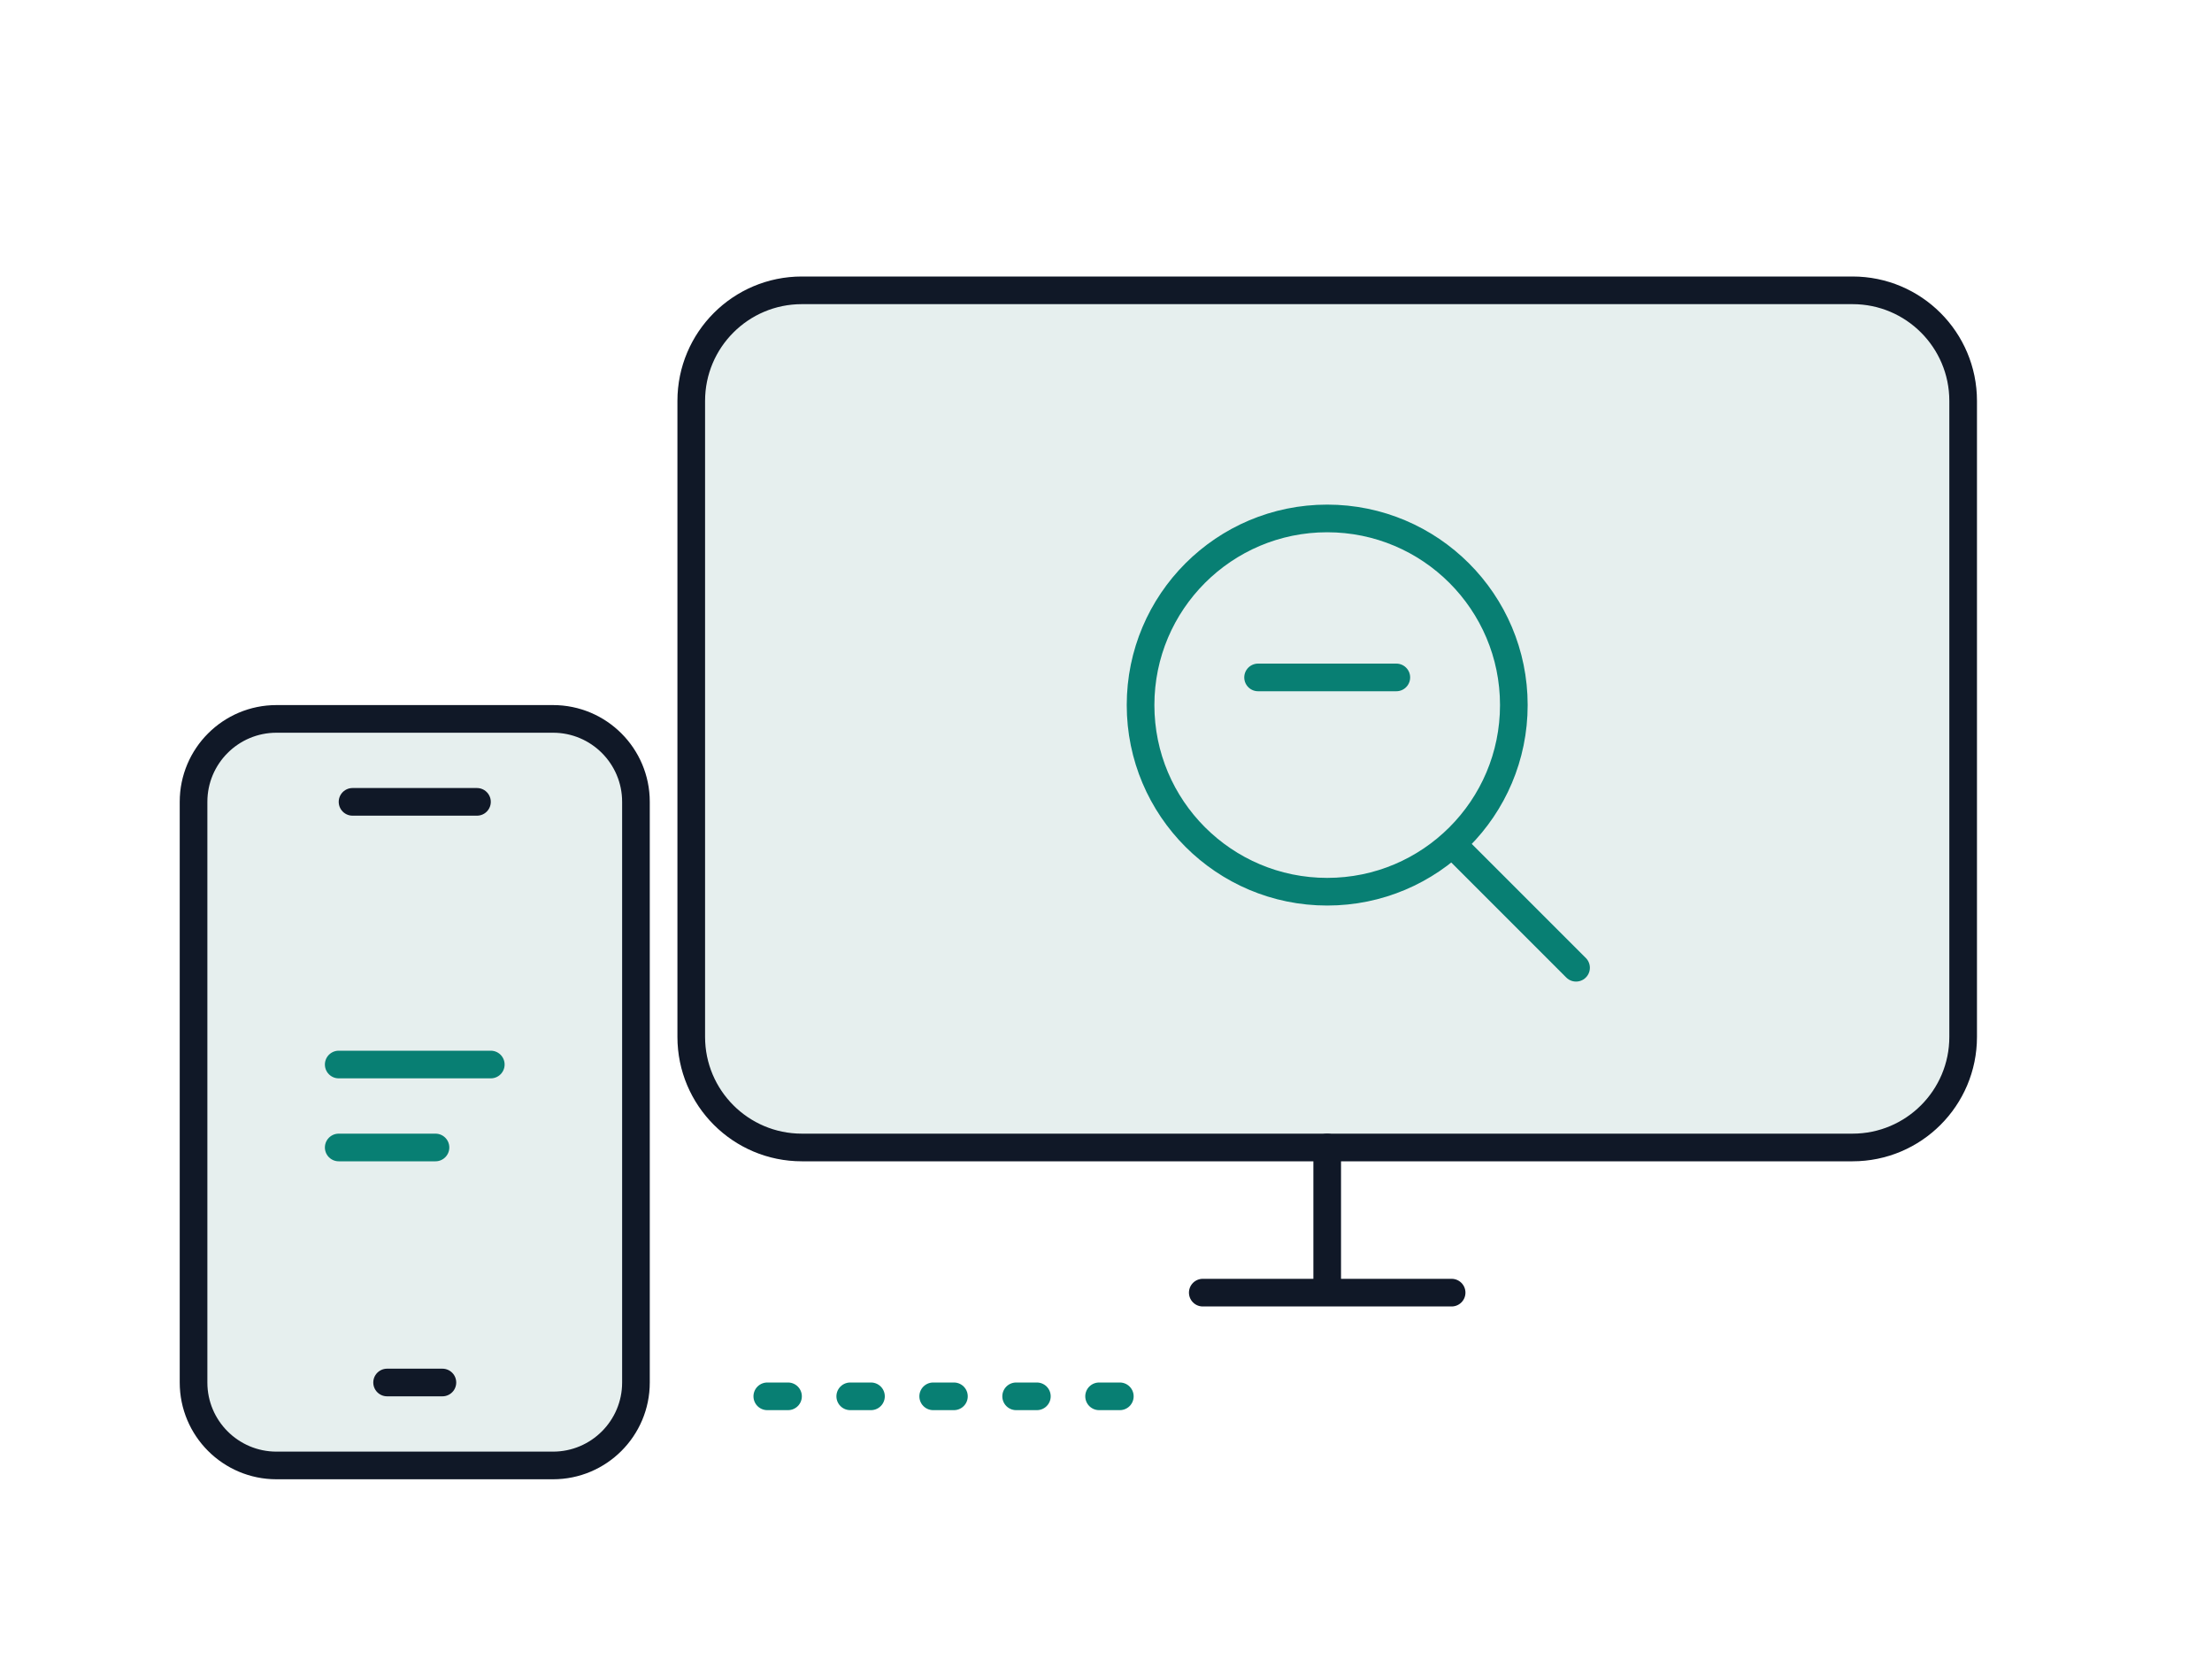
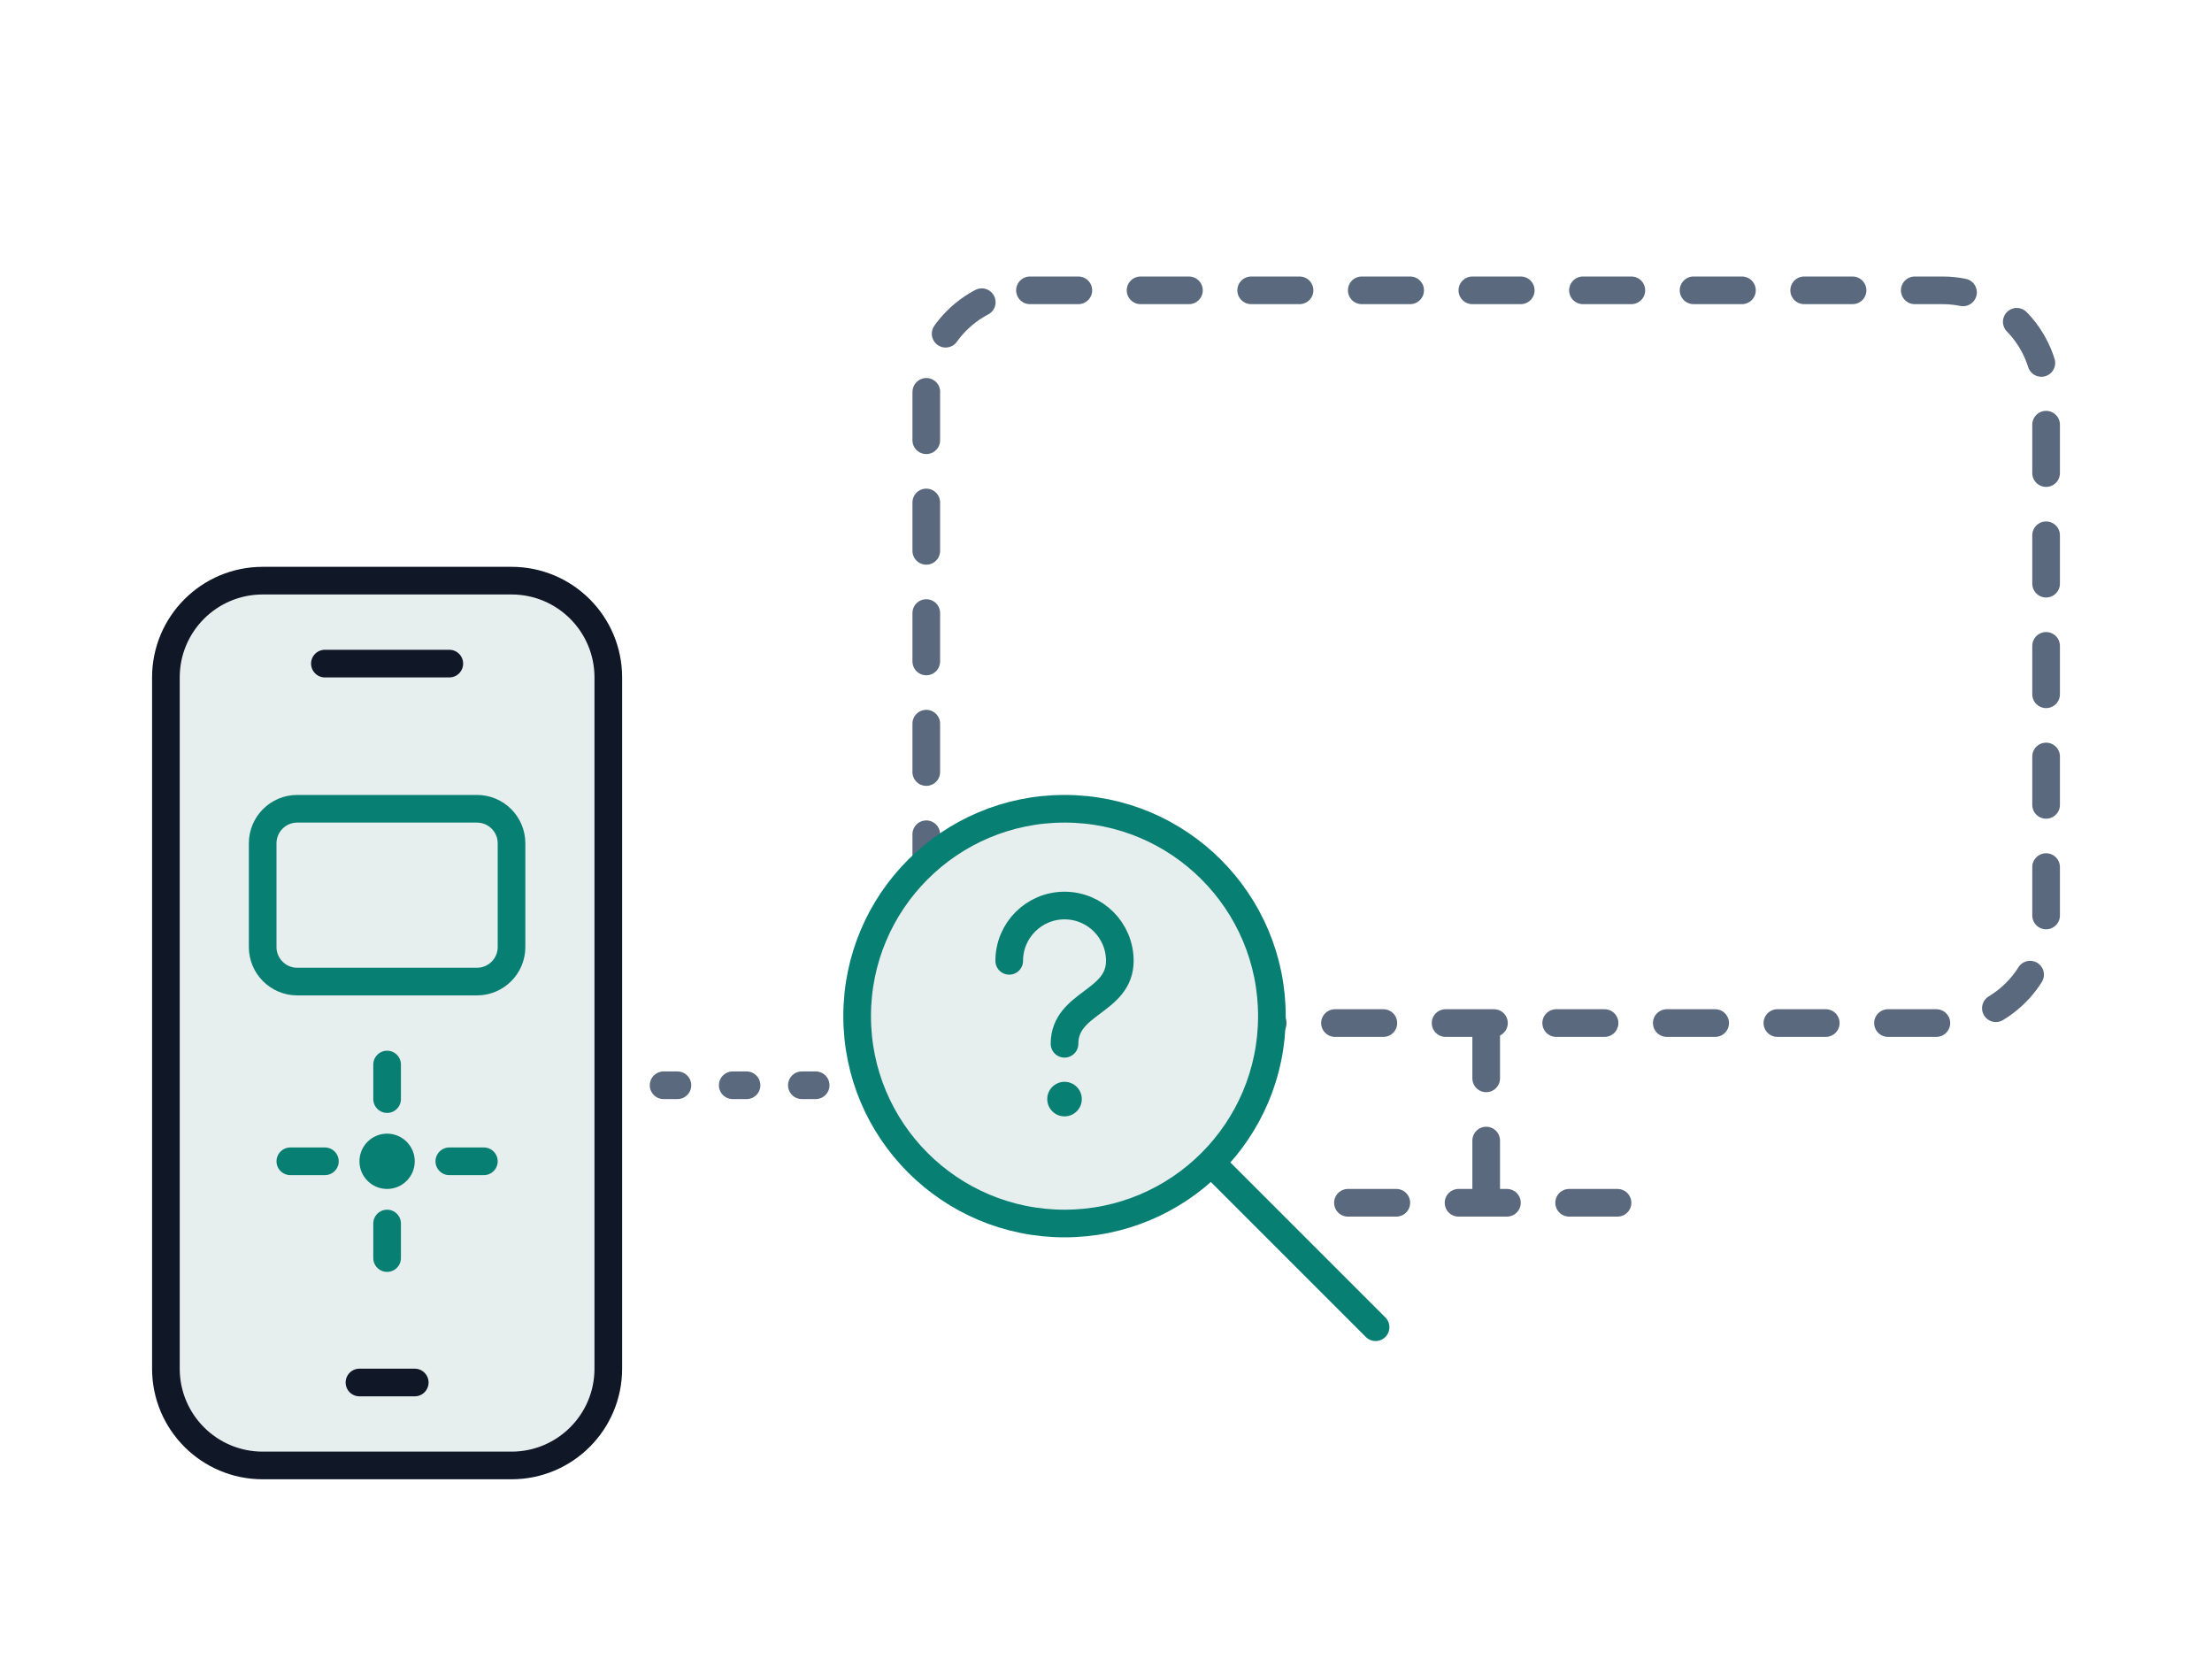
<svg xmlns="http://www.w3.org/2000/svg" width="320" height="240" viewBox="0 0 320 240">
+   <g fill="none" stroke="#5A697D" stroke-width="4" stroke-linecap="round" stroke-linejoin="round" stroke-dasharray="7 9">
+     <rect x="134" y="42" width="162" height="106" rx="15" fill="none" />
+     <path d="M215 149v25m-20 0h40" />
+   </g>
  <g fill="none" stroke="#101827" stroke-width="4" stroke-linecap="round" stroke-linejoin="round">
-     <rect x="100" y="42" width="184" height="124" rx="16" fill="#E6EFEE" />
-     <path d="M174 187h36m-18-21v21" />
-     <rect x="28" y="104" width="64" height="108" rx="12" fill="#E6EFEE" />
-     <path d="M51 116h18m-13 84h8" />
+     <rect x="24" y="84" width="64" height="128" rx="14" fill="#E6EFEE" />
+     <path d="M47 96h18m-13 104h8" />
  </g>
-   <g fill="none" stroke="#087F73" stroke-width="4" stroke-linecap="round" stroke-linejoin="round">
-     <circle cx="192" cy="102" r="27" />
-     <path d="m211 123 17 17m-46-42h20M49 154h22m-22 12h14" />
-     <path d="M111 202h51" stroke-dasharray="3 9" />
+   <g fill="none" stroke="#087F73" stroke-width="4" stroke-linecap="round">
+     <rect x="38" y="117" width="36" height="25" rx="5" />
+     <path d="M56 154v5m0 18v5m-14-14h5m18 0h5" />
+   </g>
+   <circle cx="56" cy="168" r="4" fill="#087F73" />
+   <path d="M96 157h30" fill="none" stroke="#5A697D" stroke-width="4" stroke-linecap="round" stroke-dasharray="2 8" />
+   <g transform="translate(-16 4)" stroke="#087F73" stroke-width="4" stroke-linecap="round" stroke-linejoin="round">
+     <circle cx="170" cy="143" r="30" fill="#E6EFEE" />
+     <path d="m192 165 23 23" fill="none" />
+     <path d="M162 135a8 8 0 0 1 16 0c0 6-8 6-8 12" fill="none" />
+     <circle cx="170" cy="155" r="2.5" fill="#087F73" stroke="none" />
  </g>
</svg>
